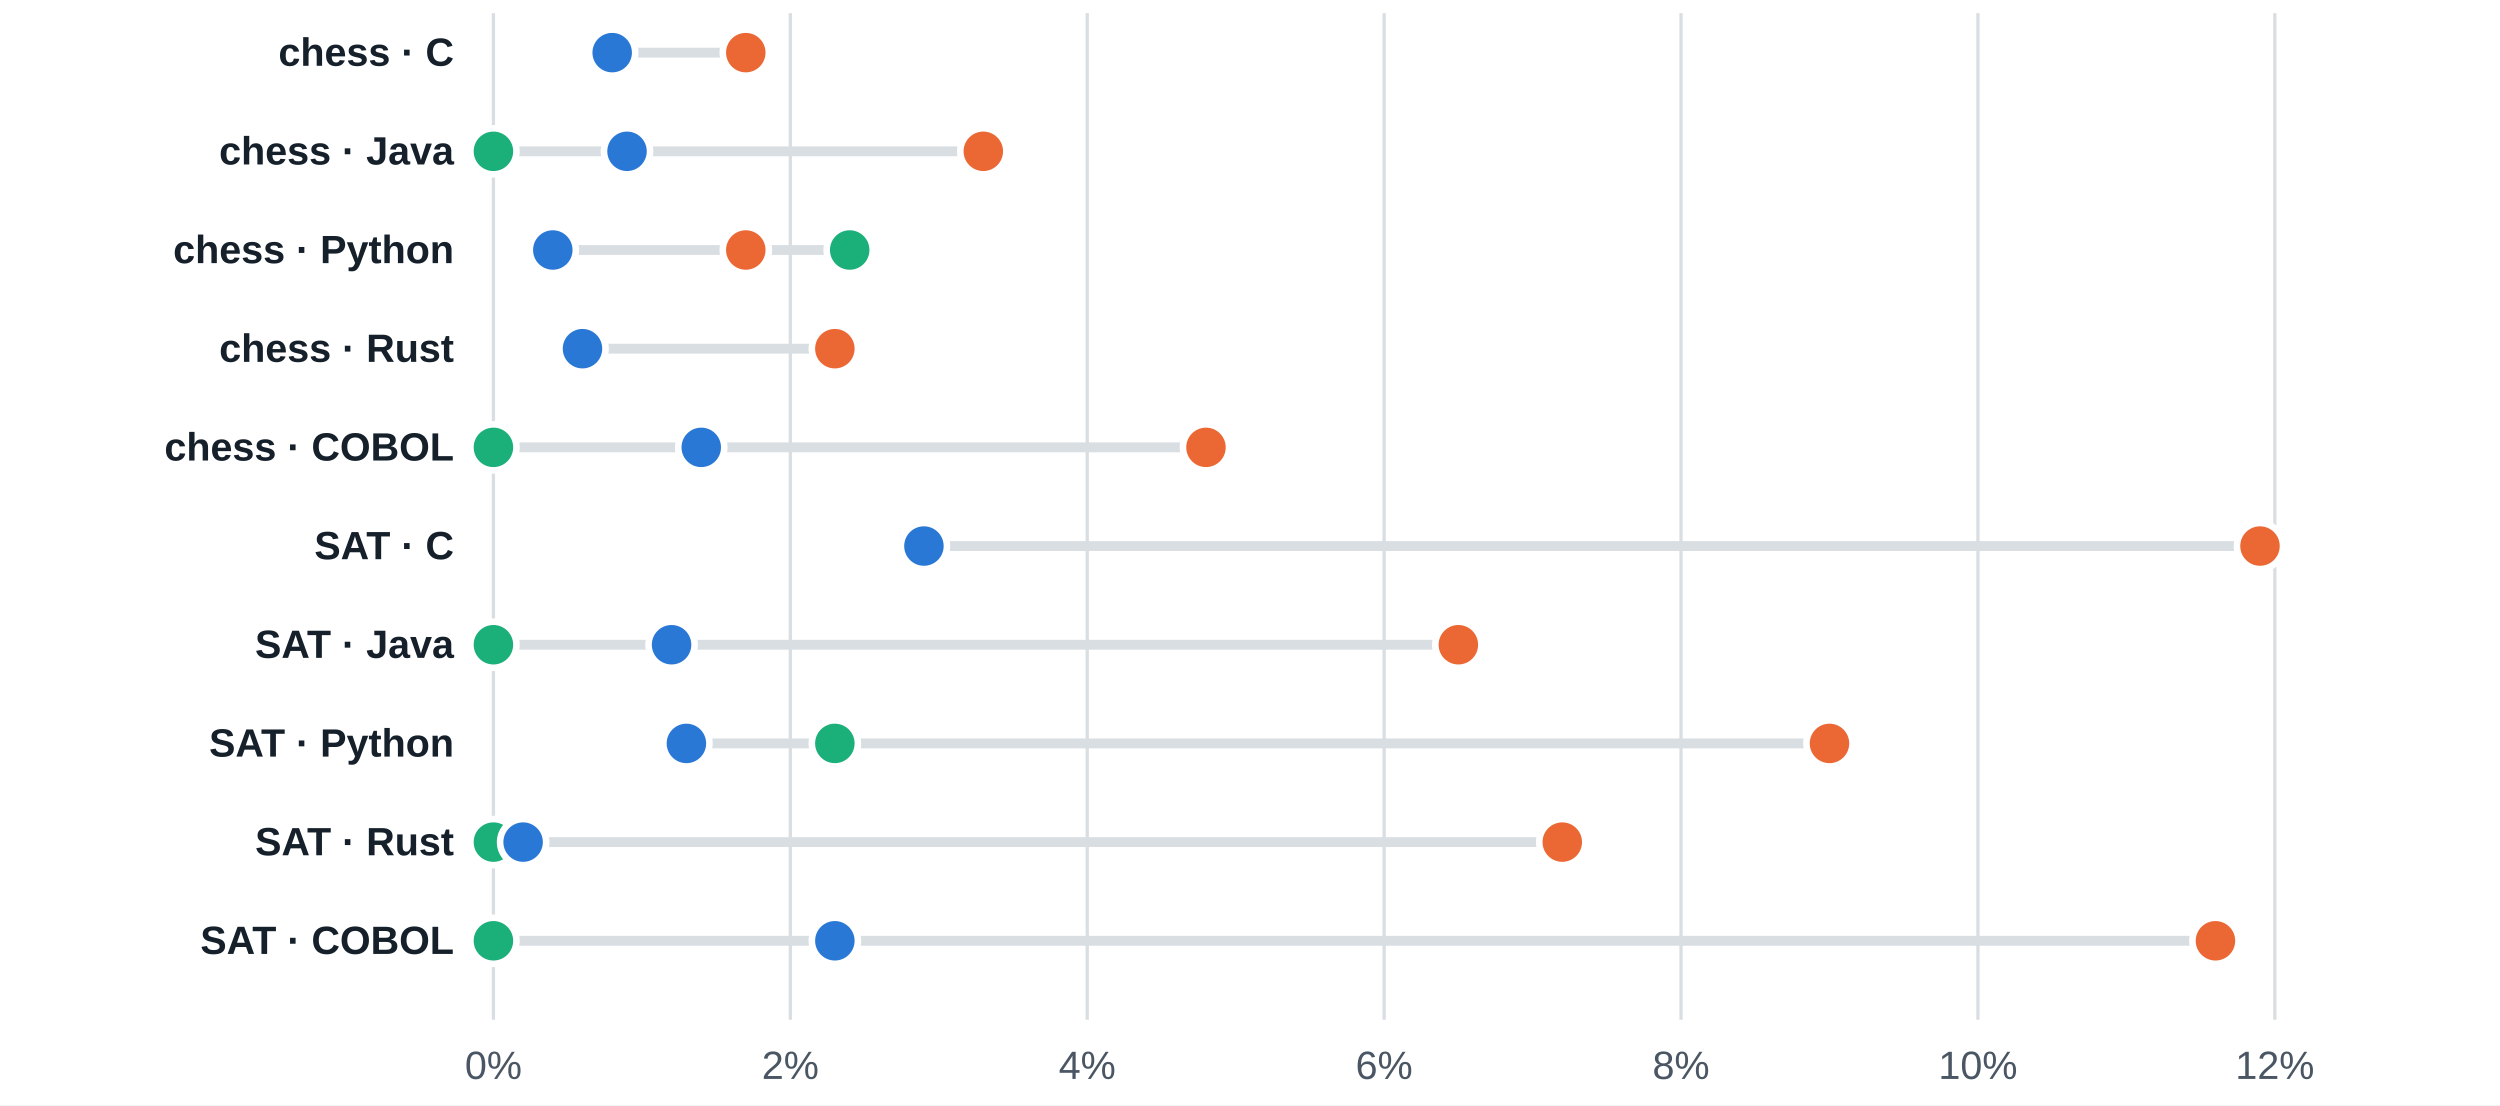
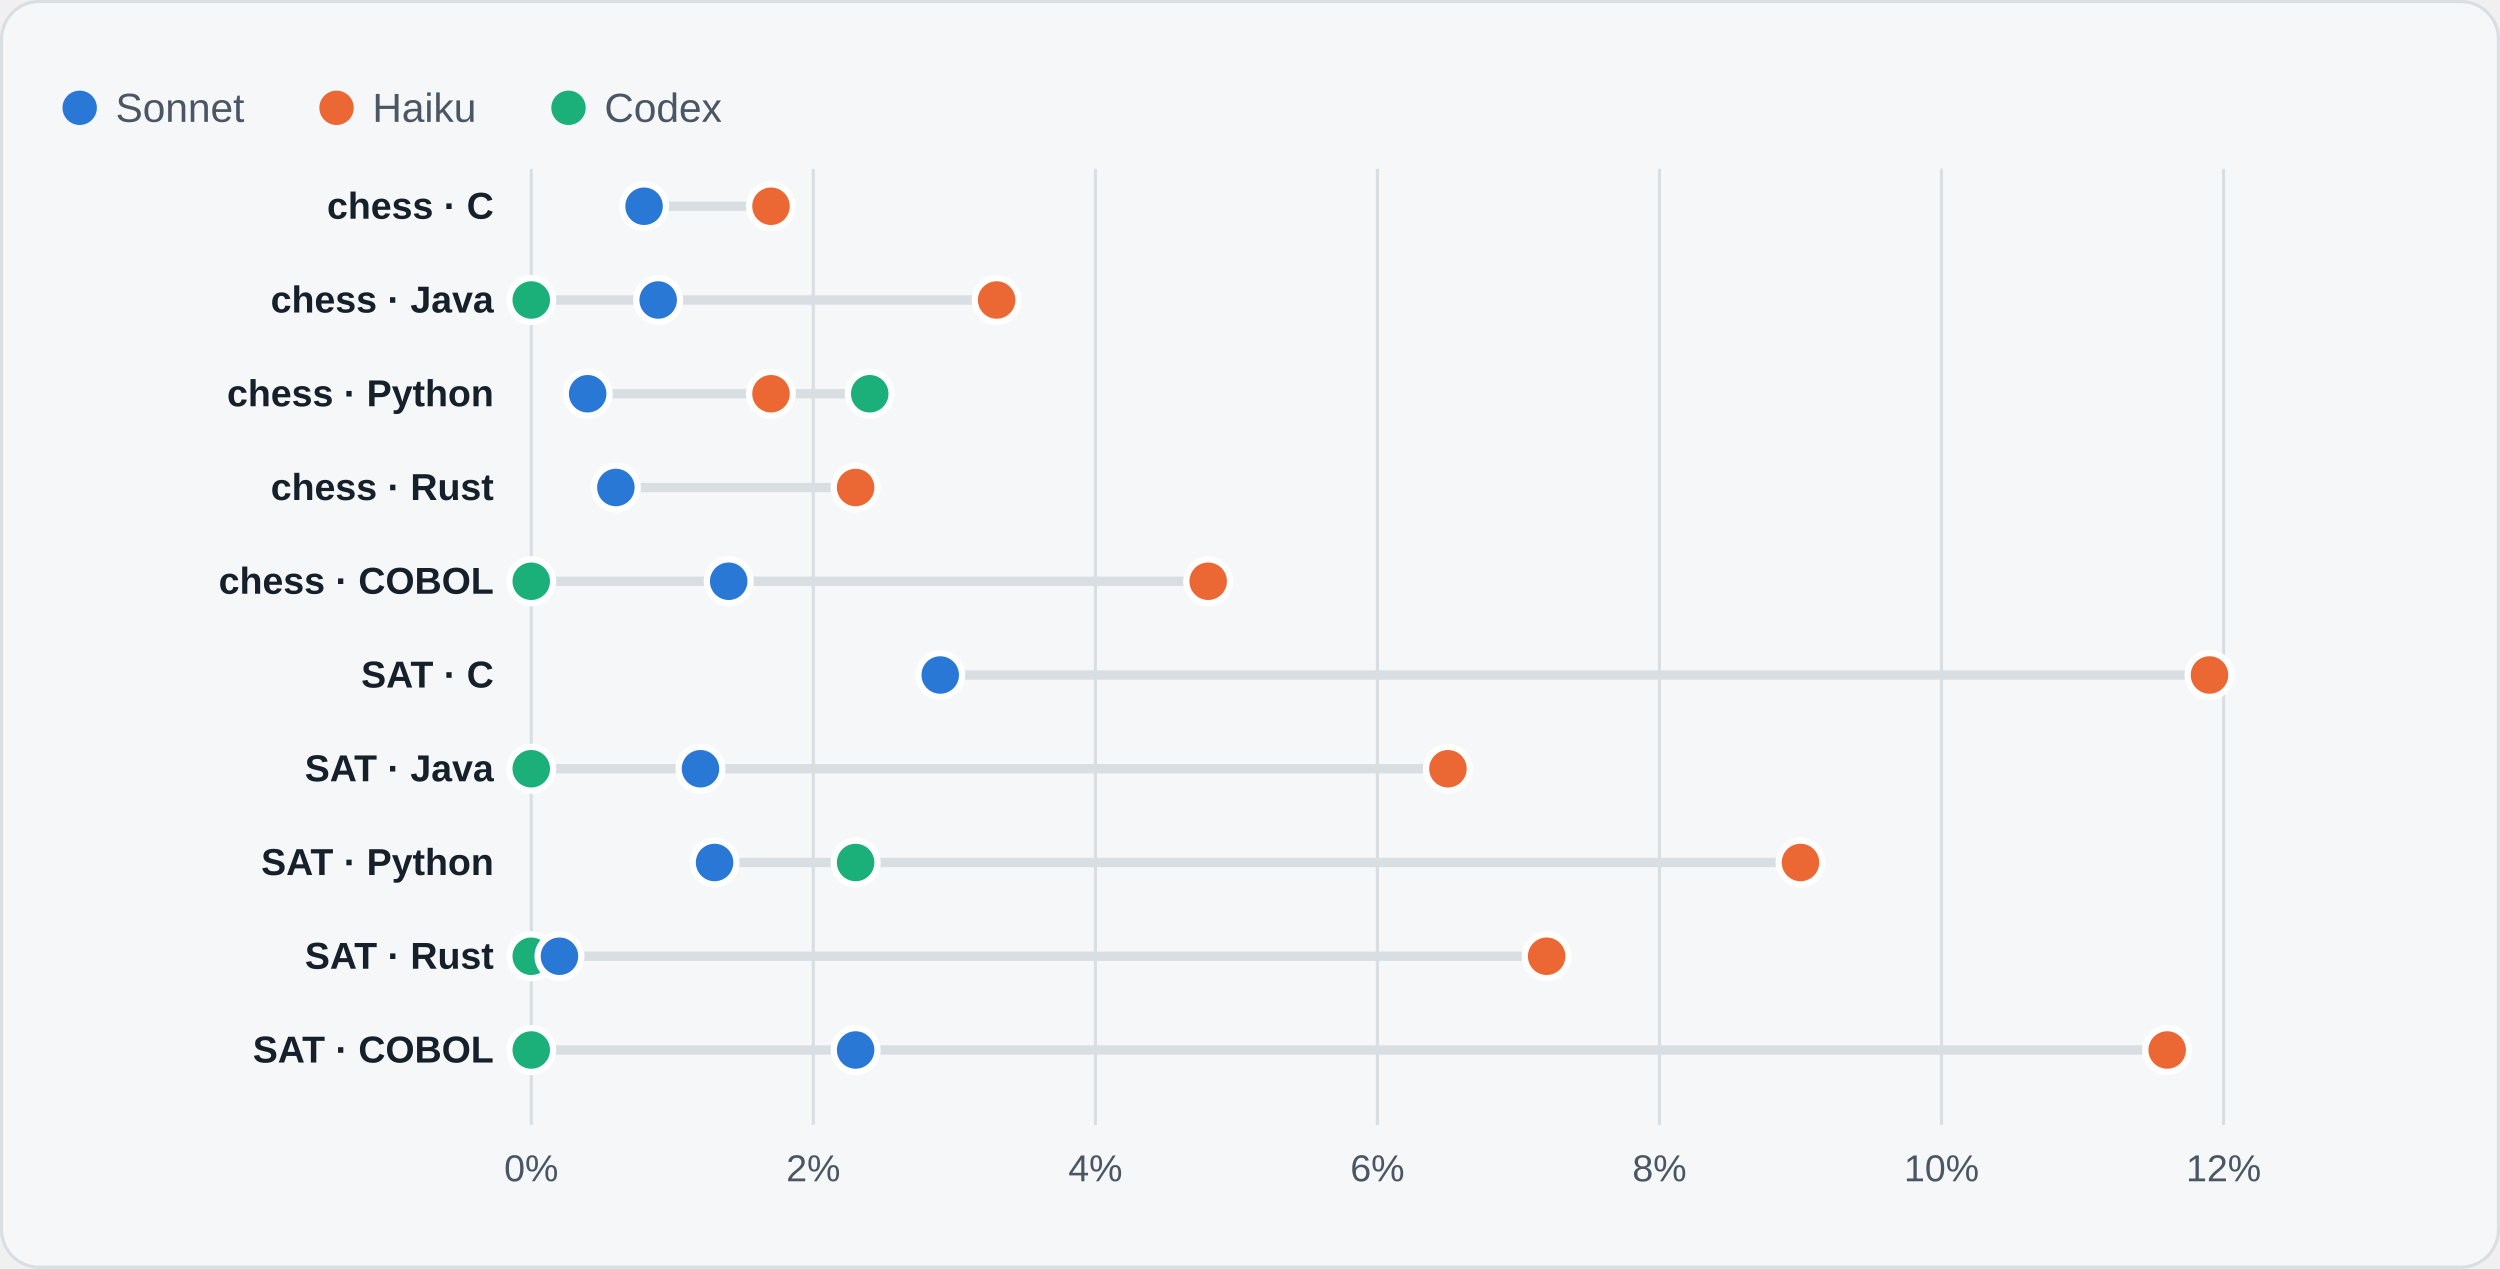
- <svg xmlns="http://www.w3.org/2000/svg" viewBox="0 0 760 336" width="760" height="336">
-   <rect x="0" y="0" width="760" height="336" fill="#ffffff" />
-   <line x1="150" x2="150" y1="4" y2="310" fill="rgb(0, 0, 0)" stroke="rgb(217, 222, 227)" stroke-width="1px" />
-   <text x="150" y="328" text-anchor="middle" fill="rgb(74, 86, 99)" font-family="Archivo, &quot;Helvetica Neue&quot;, Arial, sans-serif" font-size="12px" font-weight="400">0%</text>
-   <line x1="240.258" x2="240.258" y1="4" y2="310" fill="rgb(0, 0, 0)" stroke="rgb(217, 222, 227)" stroke-width="1px" />
-   <text x="240.258" y="328" text-anchor="middle" fill="rgb(74, 86, 99)" font-family="Archivo, &quot;Helvetica Neue&quot;, Arial, sans-serif" font-size="12px" font-weight="400">2%</text>
-   <line x1="330.517" x2="330.517" y1="4" y2="310" fill="rgb(0, 0, 0)" stroke="rgb(217, 222, 227)" stroke-width="1px" />
-   <text x="330.517" y="328" text-anchor="middle" fill="rgb(74, 86, 99)" font-family="Archivo, &quot;Helvetica Neue&quot;, Arial, sans-serif" font-size="12px" font-weight="400">4%</text>
-   <line x1="420.775" x2="420.775" y1="4" y2="310" fill="rgb(0, 0, 0)" stroke="rgb(217, 222, 227)" stroke-width="1px" />
-   <text x="420.775" y="328" text-anchor="middle" fill="rgb(74, 86, 99)" font-family="Archivo, &quot;Helvetica Neue&quot;, Arial, sans-serif" font-size="12px" font-weight="400">6%</text>
-   <line x1="511.033" x2="511.033" y1="4" y2="310" fill="rgb(0, 0, 0)" stroke="rgb(217, 222, 227)" stroke-width="1px" />
-   <text x="511.033" y="328" text-anchor="middle" fill="rgb(74, 86, 99)" font-family="Archivo, &quot;Helvetica Neue&quot;, Arial, sans-serif" font-size="12px" font-weight="400">8%</text>
-   <line x1="601.292" x2="601.292" y1="4" y2="310" fill="rgb(0, 0, 0)" stroke="rgb(217, 222, 227)" stroke-width="1px" />
-   <text x="601.292" y="328" text-anchor="middle" fill="rgb(74, 86, 99)" font-family="Archivo, &quot;Helvetica Neue&quot;, Arial, sans-serif" font-size="12px" font-weight="400">10%</text>
-   <line x1="691.55" x2="691.55" y1="4" y2="310" fill="rgb(0, 0, 0)" stroke="rgb(217, 222, 227)" stroke-width="1px" />
-   <text x="691.55" y="328" text-anchor="middle" fill="rgb(74, 86, 99)" font-family="Archivo, &quot;Helvetica Neue&quot;, Arial, sans-serif" font-size="12px" font-weight="400">12%</text>
-   <text x="138" y="20" text-anchor="end" fill="rgb(21, 32, 43)" font-family="Archivo, &quot;Helvetica Neue&quot;, Arial, sans-serif" font-size="12px" font-weight="600">chess · C</text>
-   <line x1="186.103" x2="226.72" y1="16" y2="16" stroke="rgb(217, 222, 227)" stroke-width="3px" fill="rgb(0, 0, 0)" />
-   <circle cx="186.103" cy="16" r="7" fill="rgb(42, 120, 214)" stroke="rgb(255, 255, 255)" stroke-width="2px" />
-   <circle cx="226.72" cy="16" r="7" fill="rgb(235, 104, 52)" stroke="rgb(255, 255, 255)" stroke-width="2px" />
-   <text x="138" y="50" text-anchor="end" fill="rgb(21, 32, 43)" font-family="Archivo, &quot;Helvetica Neue&quot;, Arial, sans-serif" font-size="12px" font-weight="600">chess · Java</text>
-   <line x1="150" x2="298.926" y1="46" y2="46" stroke="rgb(217, 222, 227)" stroke-width="3px" fill="rgb(0, 0, 0)" />
-   <circle cx="150" cy="46" r="7" fill="rgb(27, 175, 122)" stroke="rgb(255, 255, 255)" stroke-width="2px" />
-   <circle cx="190.616" cy="46" r="7" fill="rgb(42, 120, 214)" stroke="rgb(255, 255, 255)" stroke-width="2px" />
-   <circle cx="298.926" cy="46" r="7" fill="rgb(235, 104, 52)" stroke="rgb(255, 255, 255)" stroke-width="2px" />
-   <text x="138" y="80" text-anchor="end" fill="rgb(21, 32, 43)" font-family="Archivo, &quot;Helvetica Neue&quot;, Arial, sans-serif" font-size="12px" font-weight="600">chess · Python</text>
-   <line x1="168.052" x2="258.31" y1="76" y2="76" stroke="rgb(217, 222, 227)" stroke-width="3px" fill="rgb(0, 0, 0)" />
-   <circle cx="258.31" cy="76" r="7" fill="rgb(27, 175, 122)" stroke="rgb(255, 255, 255)" stroke-width="2px" />
-   <circle cx="168.052" cy="76" r="7" fill="rgb(42, 120, 214)" stroke="rgb(255, 255, 255)" stroke-width="2px" />
-   <circle cx="226.72" cy="76" r="7" fill="rgb(235, 104, 52)" stroke="rgb(255, 255, 255)" stroke-width="2px" />
-   <text x="138" y="110" text-anchor="end" fill="rgb(21, 32, 43)" font-family="Archivo, &quot;Helvetica Neue&quot;, Arial, sans-serif" font-size="12px" font-weight="600">chess · Rust</text>
-   <line x1="177.077" x2="253.797" y1="106" y2="106" stroke="rgb(217, 222, 227)" stroke-width="3px" fill="rgb(0, 0, 0)" />
-   <circle cx="177.077" cy="106" r="7" fill="rgb(42, 120, 214)" stroke="rgb(255, 255, 255)" stroke-width="2px" />
-   <circle cx="253.797" cy="106" r="7" fill="rgb(235, 104, 52)" stroke="rgb(255, 255, 255)" stroke-width="2px" />
-   <text x="138" y="140" text-anchor="end" fill="rgb(21, 32, 43)" font-family="Archivo, &quot;Helvetica Neue&quot;, Arial, sans-serif" font-size="12px" font-weight="600">chess · COBOL</text>
-   <line x1="150" x2="366.62" y1="136" y2="136" stroke="rgb(217, 222, 227)" stroke-width="3px" fill="rgb(0, 0, 0)" />
-   <circle cx="150" cy="136" r="7" fill="rgb(27, 175, 122)" stroke="rgb(255, 255, 255)" stroke-width="2px" />
-   <circle cx="213.181" cy="136" r="7" fill="rgb(42, 120, 214)" stroke="rgb(255, 255, 255)" stroke-width="2px" />
-   <circle cx="366.62" cy="136" r="7" fill="rgb(235, 104, 52)" stroke="rgb(255, 255, 255)" stroke-width="2px" />
-   <text x="138" y="170" text-anchor="end" fill="rgb(21, 32, 43)" font-family="Archivo, &quot;Helvetica Neue&quot;, Arial, sans-serif" font-size="12px" font-weight="600">SAT · C</text>
-   <line x1="280.875" x2="687.037" y1="166" y2="166" stroke="rgb(217, 222, 227)" stroke-width="3px" fill="rgb(0, 0, 0)" />
-   <circle cx="280.875" cy="166" r="7" fill="rgb(42, 120, 214)" stroke="rgb(255, 255, 255)" stroke-width="2px" />
-   <circle cx="687.037" cy="166" r="7" fill="rgb(235, 104, 52)" stroke="rgb(255, 255, 255)" stroke-width="2px" />
-   <text x="138" y="200" text-anchor="end" fill="rgb(21, 32, 43)" font-family="Archivo, &quot;Helvetica Neue&quot;, Arial, sans-serif" font-size="12px" font-weight="600">SAT · Java</text>
-   <line x1="150" x2="443.34" y1="196" y2="196" stroke="rgb(217, 222, 227)" stroke-width="3px" fill="rgb(0, 0, 0)" />
-   <circle cx="150" cy="196" r="7" fill="rgb(27, 175, 122)" stroke="rgb(255, 255, 255)" stroke-width="2px" />
-   <circle cx="204.155" cy="196" r="7" fill="rgb(42, 120, 214)" stroke="rgb(255, 255, 255)" stroke-width="2px" />
-   <circle cx="443.34" cy="196" r="7" fill="rgb(235, 104, 52)" stroke="rgb(255, 255, 255)" stroke-width="2px" />
-   <text x="138" y="230" text-anchor="end" fill="rgb(21, 32, 43)" font-family="Archivo, &quot;Helvetica Neue&quot;, Arial, sans-serif" font-size="12px" font-weight="600">SAT · Python</text>
-   <line x1="208.668" x2="556.162" y1="226" y2="226" stroke="rgb(217, 222, 227)" stroke-width="3px" fill="rgb(0, 0, 0)" />
-   <circle cx="253.797" cy="226" r="7" fill="rgb(27, 175, 122)" stroke="rgb(255, 255, 255)" stroke-width="2px" />
-   <circle cx="208.668" cy="226" r="7" fill="rgb(42, 120, 214)" stroke="rgb(255, 255, 255)" stroke-width="2px" />
-   <circle cx="556.162" cy="226" r="7" fill="rgb(235, 104, 52)" stroke="rgb(255, 255, 255)" stroke-width="2px" />
-   <text x="138" y="260" text-anchor="end" fill="rgb(21, 32, 43)" font-family="Archivo, &quot;Helvetica Neue&quot;, Arial, sans-serif" font-size="12px" font-weight="600">SAT · Rust</text>
-   <line x1="150" x2="474.93" y1="256" y2="256" stroke="rgb(217, 222, 227)" stroke-width="3px" fill="rgb(0, 0, 0)" />
-   <circle cx="150" cy="256" r="7" fill="rgb(27, 175, 122)" stroke="rgb(255, 255, 255)" stroke-width="2px" />
-   <circle cx="159.026" cy="256" r="7" fill="rgb(42, 120, 214)" stroke="rgb(255, 255, 255)" stroke-width="2px" />
-   <circle cx="474.93" cy="256" r="7" fill="rgb(235, 104, 52)" stroke="rgb(255, 255, 255)" stroke-width="2px" />
-   <text x="138" y="290" text-anchor="end" fill="rgb(21, 32, 43)" font-family="Archivo, &quot;Helvetica Neue&quot;, Arial, sans-serif" font-size="12px" font-weight="600">SAT · COBOL</text>
-   <line x1="150" x2="673.498" y1="286" y2="286" stroke="rgb(217, 222, 227)" stroke-width="3px" fill="rgb(0, 0, 0)" />
-   <circle cx="150" cy="286" r="7" fill="rgb(27, 175, 122)" stroke="rgb(255, 255, 255)" stroke-width="2px" />
-   <circle cx="253.797" cy="286" r="7" fill="rgb(42, 120, 214)" stroke="rgb(255, 255, 255)" stroke-width="2px" />
-   <circle cx="673.498" cy="286" r="7" fill="rgb(235, 104, 52)" stroke="rgb(255, 255, 255)" stroke-width="2px" />
+ <svg xmlns="http://www.w3.org/2000/svg" viewBox="-20 -50 800 406" width="800" height="406">
+   <style>@media (prefers-color-scheme: dark) { .d0 { fill:rgb(20, 24, 28);stroke:rgb(45, 52, 60) } .d1 { stroke:rgb(45, 52, 60) } .d2 { fill:rgb(180, 190, 200) } .d3 { fill:rgb(233, 237, 241) } .d4 { fill:rgb(57, 135, 229);stroke:rgb(27, 32, 38) } .d5 { fill:rgb(217, 89, 38);stroke:rgb(27, 32, 38) } .d6 { fill:rgb(25, 158, 112);stroke:rgb(27, 32, 38) } .d7 { fill:rgb(57, 135, 229) } .d8 { fill:rgb(217, 89, 38) } .d9 { fill:rgb(25, 158, 112) } }</style>
+   <rect x="-19.5" y="-49.5" width="799" height="405" rx="12" fill="rgb(246, 247, 248)" stroke="rgb(217, 222, 227)" stroke-width="1px" class="d0" />
+   <line x1="150" x2="150" y1="4" y2="310" fill="rgb(0, 0, 0)" stroke="rgb(217, 222, 227)" stroke-width="1px" class="d1" />
+   <text x="150" y="328" text-anchor="middle" fill="rgb(74, 86, 99)" font-family="Archivo, &quot;Helvetica Neue&quot;, Arial, sans-serif" font-size="12px" font-weight="400" class="d2">0%</text>
+   <line x1="240.258" x2="240.258" y1="4" y2="310" fill="rgb(0, 0, 0)" stroke="rgb(217, 222, 227)" stroke-width="1px" class="d1" />
+   <text x="240.258" y="328" text-anchor="middle" fill="rgb(74, 86, 99)" font-family="Archivo, &quot;Helvetica Neue&quot;, Arial, sans-serif" font-size="12px" font-weight="400" class="d2">2%</text>
+   <line x1="330.517" x2="330.517" y1="4" y2="310" fill="rgb(0, 0, 0)" stroke="rgb(217, 222, 227)" stroke-width="1px" class="d1" />
+   <text x="330.517" y="328" text-anchor="middle" fill="rgb(74, 86, 99)" font-family="Archivo, &quot;Helvetica Neue&quot;, Arial, sans-serif" font-size="12px" font-weight="400" class="d2">4%</text>
+   <line x1="420.775" x2="420.775" y1="4" y2="310" fill="rgb(0, 0, 0)" stroke="rgb(217, 222, 227)" stroke-width="1px" class="d1" />
+   <text x="420.775" y="328" text-anchor="middle" fill="rgb(74, 86, 99)" font-family="Archivo, &quot;Helvetica Neue&quot;, Arial, sans-serif" font-size="12px" font-weight="400" class="d2">6%</text>
+   <line x1="511.033" x2="511.033" y1="4" y2="310" fill="rgb(0, 0, 0)" stroke="rgb(217, 222, 227)" stroke-width="1px" class="d1" />
+   <text x="511.033" y="328" text-anchor="middle" fill="rgb(74, 86, 99)" font-family="Archivo, &quot;Helvetica Neue&quot;, Arial, sans-serif" font-size="12px" font-weight="400" class="d2">8%</text>
+   <line x1="601.292" x2="601.292" y1="4" y2="310" fill="rgb(0, 0, 0)" stroke="rgb(217, 222, 227)" stroke-width="1px" class="d1" />
+   <text x="601.292" y="328" text-anchor="middle" fill="rgb(74, 86, 99)" font-family="Archivo, &quot;Helvetica Neue&quot;, Arial, sans-serif" font-size="12px" font-weight="400" class="d2">10%</text>
+   <line x1="691.55" x2="691.55" y1="4" y2="310" fill="rgb(0, 0, 0)" stroke="rgb(217, 222, 227)" stroke-width="1px" class="d1" />
+   <text x="691.55" y="328" text-anchor="middle" fill="rgb(74, 86, 99)" font-family="Archivo, &quot;Helvetica Neue&quot;, Arial, sans-serif" font-size="12px" font-weight="400" class="d2">12%</text>
+   <text x="138" y="20" text-anchor="end" fill="rgb(21, 32, 43)" font-family="Archivo, &quot;Helvetica Neue&quot;, Arial, sans-serif" font-size="12px" font-weight="600" class="d3">chess · C</text>
+   <line x1="186.103" x2="226.72" y1="16" y2="16" stroke="rgb(217, 222, 227)" stroke-width="3px" fill="rgb(0, 0, 0)" class="d1" />
+   <circle cx="186.103" cy="16" r="7" fill="rgb(42, 120, 214)" stroke="rgb(255, 255, 255)" stroke-width="2px" class="d4" />
+   <circle cx="226.72" cy="16" r="7" fill="rgb(235, 104, 52)" stroke="rgb(255, 255, 255)" stroke-width="2px" class="d5" />
+   <text x="138" y="50" text-anchor="end" fill="rgb(21, 32, 43)" font-family="Archivo, &quot;Helvetica Neue&quot;, Arial, sans-serif" font-size="12px" font-weight="600" class="d3">chess · Java</text>
+   <line x1="150" x2="298.926" y1="46" y2="46" stroke="rgb(217, 222, 227)" stroke-width="3px" fill="rgb(0, 0, 0)" class="d1" />
+   <circle cx="150" cy="46" r="7" fill="rgb(27, 175, 122)" stroke="rgb(255, 255, 255)" stroke-width="2px" class="d6" />
+   <circle cx="190.616" cy="46" r="7" fill="rgb(42, 120, 214)" stroke="rgb(255, 255, 255)" stroke-width="2px" class="d4" />
+   <circle cx="298.926" cy="46" r="7" fill="rgb(235, 104, 52)" stroke="rgb(255, 255, 255)" stroke-width="2px" class="d5" />
+   <text x="138" y="80" text-anchor="end" fill="rgb(21, 32, 43)" font-family="Archivo, &quot;Helvetica Neue&quot;, Arial, sans-serif" font-size="12px" font-weight="600" class="d3">chess · Python</text>
+   <line x1="168.052" x2="258.31" y1="76" y2="76" stroke="rgb(217, 222, 227)" stroke-width="3px" fill="rgb(0, 0, 0)" class="d1" />
+   <circle cx="258.31" cy="76" r="7" fill="rgb(27, 175, 122)" stroke="rgb(255, 255, 255)" stroke-width="2px" class="d6" />
+   <circle cx="168.052" cy="76" r="7" fill="rgb(42, 120, 214)" stroke="rgb(255, 255, 255)" stroke-width="2px" class="d4" />
+   <circle cx="226.72" cy="76" r="7" fill="rgb(235, 104, 52)" stroke="rgb(255, 255, 255)" stroke-width="2px" class="d5" />
+   <text x="138" y="110" text-anchor="end" fill="rgb(21, 32, 43)" font-family="Archivo, &quot;Helvetica Neue&quot;, Arial, sans-serif" font-size="12px" font-weight="600" class="d3">chess · Rust</text>
+   <line x1="177.077" x2="253.797" y1="106" y2="106" stroke="rgb(217, 222, 227)" stroke-width="3px" fill="rgb(0, 0, 0)" class="d1" />
+   <circle cx="177.077" cy="106" r="7" fill="rgb(42, 120, 214)" stroke="rgb(255, 255, 255)" stroke-width="2px" class="d4" />
+   <circle cx="253.797" cy="106" r="7" fill="rgb(235, 104, 52)" stroke="rgb(255, 255, 255)" stroke-width="2px" class="d5" />
+   <text x="138" y="140" text-anchor="end" fill="rgb(21, 32, 43)" font-family="Archivo, &quot;Helvetica Neue&quot;, Arial, sans-serif" font-size="12px" font-weight="600" class="d3">chess · COBOL</text>
+   <line x1="150" x2="366.62" y1="136" y2="136" stroke="rgb(217, 222, 227)" stroke-width="3px" fill="rgb(0, 0, 0)" class="d1" />
+   <circle cx="150" cy="136" r="7" fill="rgb(27, 175, 122)" stroke="rgb(255, 255, 255)" stroke-width="2px" class="d6" />
+   <circle cx="213.181" cy="136" r="7" fill="rgb(42, 120, 214)" stroke="rgb(255, 255, 255)" stroke-width="2px" class="d4" />
+   <circle cx="366.62" cy="136" r="7" fill="rgb(235, 104, 52)" stroke="rgb(255, 255, 255)" stroke-width="2px" class="d5" />
+   <text x="138" y="170" text-anchor="end" fill="rgb(21, 32, 43)" font-family="Archivo, &quot;Helvetica Neue&quot;, Arial, sans-serif" font-size="12px" font-weight="600" class="d3">SAT · C</text>
+   <line x1="280.875" x2="687.037" y1="166" y2="166" stroke="rgb(217, 222, 227)" stroke-width="3px" fill="rgb(0, 0, 0)" class="d1" />
+   <circle cx="280.875" cy="166" r="7" fill="rgb(42, 120, 214)" stroke="rgb(255, 255, 255)" stroke-width="2px" class="d4" />
+   <circle cx="687.037" cy="166" r="7" fill="rgb(235, 104, 52)" stroke="rgb(255, 255, 255)" stroke-width="2px" class="d5" />
+   <text x="138" y="200" text-anchor="end" fill="rgb(21, 32, 43)" font-family="Archivo, &quot;Helvetica Neue&quot;, Arial, sans-serif" font-size="12px" font-weight="600" class="d3">SAT · Java</text>
+   <line x1="150" x2="443.34" y1="196" y2="196" stroke="rgb(217, 222, 227)" stroke-width="3px" fill="rgb(0, 0, 0)" class="d1" />
+   <circle cx="150" cy="196" r="7" fill="rgb(27, 175, 122)" stroke="rgb(255, 255, 255)" stroke-width="2px" class="d6" />
+   <circle cx="204.155" cy="196" r="7" fill="rgb(42, 120, 214)" stroke="rgb(255, 255, 255)" stroke-width="2px" class="d4" />
+   <circle cx="443.34" cy="196" r="7" fill="rgb(235, 104, 52)" stroke="rgb(255, 255, 255)" stroke-width="2px" class="d5" />
+   <text x="138" y="230" text-anchor="end" fill="rgb(21, 32, 43)" font-family="Archivo, &quot;Helvetica Neue&quot;, Arial, sans-serif" font-size="12px" font-weight="600" class="d3">SAT · Python</text>
+   <line x1="208.668" x2="556.162" y1="226" y2="226" stroke="rgb(217, 222, 227)" stroke-width="3px" fill="rgb(0, 0, 0)" class="d1" />
+   <circle cx="253.797" cy="226" r="7" fill="rgb(27, 175, 122)" stroke="rgb(255, 255, 255)" stroke-width="2px" class="d6" />
+   <circle cx="208.668" cy="226" r="7" fill="rgb(42, 120, 214)" stroke="rgb(255, 255, 255)" stroke-width="2px" class="d4" />
+   <circle cx="556.162" cy="226" r="7" fill="rgb(235, 104, 52)" stroke="rgb(255, 255, 255)" stroke-width="2px" class="d5" />
+   <text x="138" y="260" text-anchor="end" fill="rgb(21, 32, 43)" font-family="Archivo, &quot;Helvetica Neue&quot;, Arial, sans-serif" font-size="12px" font-weight="600" class="d3">SAT · Rust</text>
+   <line x1="150" x2="474.93" y1="256" y2="256" stroke="rgb(217, 222, 227)" stroke-width="3px" fill="rgb(0, 0, 0)" class="d1" />
+   <circle cx="150" cy="256" r="7" fill="rgb(27, 175, 122)" stroke="rgb(255, 255, 255)" stroke-width="2px" class="d6" />
+   <circle cx="159.026" cy="256" r="7" fill="rgb(42, 120, 214)" stroke="rgb(255, 255, 255)" stroke-width="2px" class="d4" />
+   <circle cx="474.93" cy="256" r="7" fill="rgb(235, 104, 52)" stroke="rgb(255, 255, 255)" stroke-width="2px" class="d5" />
+   <text x="138" y="290" text-anchor="end" fill="rgb(21, 32, 43)" font-family="Archivo, &quot;Helvetica Neue&quot;, Arial, sans-serif" font-size="12px" font-weight="600" class="d3">SAT · COBOL</text>
+   <line x1="150" x2="673.498" y1="286" y2="286" stroke="rgb(217, 222, 227)" stroke-width="3px" fill="rgb(0, 0, 0)" class="d1" />
+   <circle cx="150" cy="286" r="7" fill="rgb(27, 175, 122)" stroke="rgb(255, 255, 255)" stroke-width="2px" class="d6" />
+   <circle cx="253.797" cy="286" r="7" fill="rgb(42, 120, 214)" stroke="rgb(255, 255, 255)" stroke-width="2px" class="d4" />
+   <circle cx="673.498" cy="286" r="7" fill="rgb(235, 104, 52)" stroke="rgb(255, 255, 255)" stroke-width="2px" class="d5" />
+   <g transform="translate(0,-11) scale(1)" fill="rgb(0, 0, 0)">
+     <g transform="translate(0,0)" fill="rgb(0, 0, 0)">
+       <circle cx="5.5" cy="-4.5" r="5.5" fill="rgb(42, 120, 214)" class="d7" />
+       <text x="17" y="0" fill="rgb(74, 86, 99)" font-family="Archivo, &quot;Helvetica Neue&quot;, Arial, sans-serif" font-size="13px" font-weight="400" text-anchor="start" class="d2">Sonnet</text>
+     </g>
+     <g transform="translate(82.19252,0)" fill="rgb(0, 0, 0)">
+       <circle cx="5.5" cy="-4.5" r="5.5" fill="rgb(235, 104, 52)" class="d8" />
+       <text x="17" y="0" fill="rgb(74, 86, 99)" font-family="Archivo, &quot;Helvetica Neue&quot;, Arial, sans-serif" font-size="13px" font-weight="400" text-anchor="start" class="d2">Haiku</text>
+     </g>
+     <g transform="translate(156.4221,0)" fill="rgb(0, 0, 0)">
+       <circle cx="5.5" cy="-4.5" r="5.5" fill="rgb(27, 175, 122)" class="d9" />
+       <text x="17" y="0" fill="rgb(74, 86, 99)" font-family="Archivo, &quot;Helvetica Neue&quot;, Arial, sans-serif" font-size="13px" font-weight="400" text-anchor="start" class="d2">Codex</text>
+     </g>
+   </g>
</svg>
